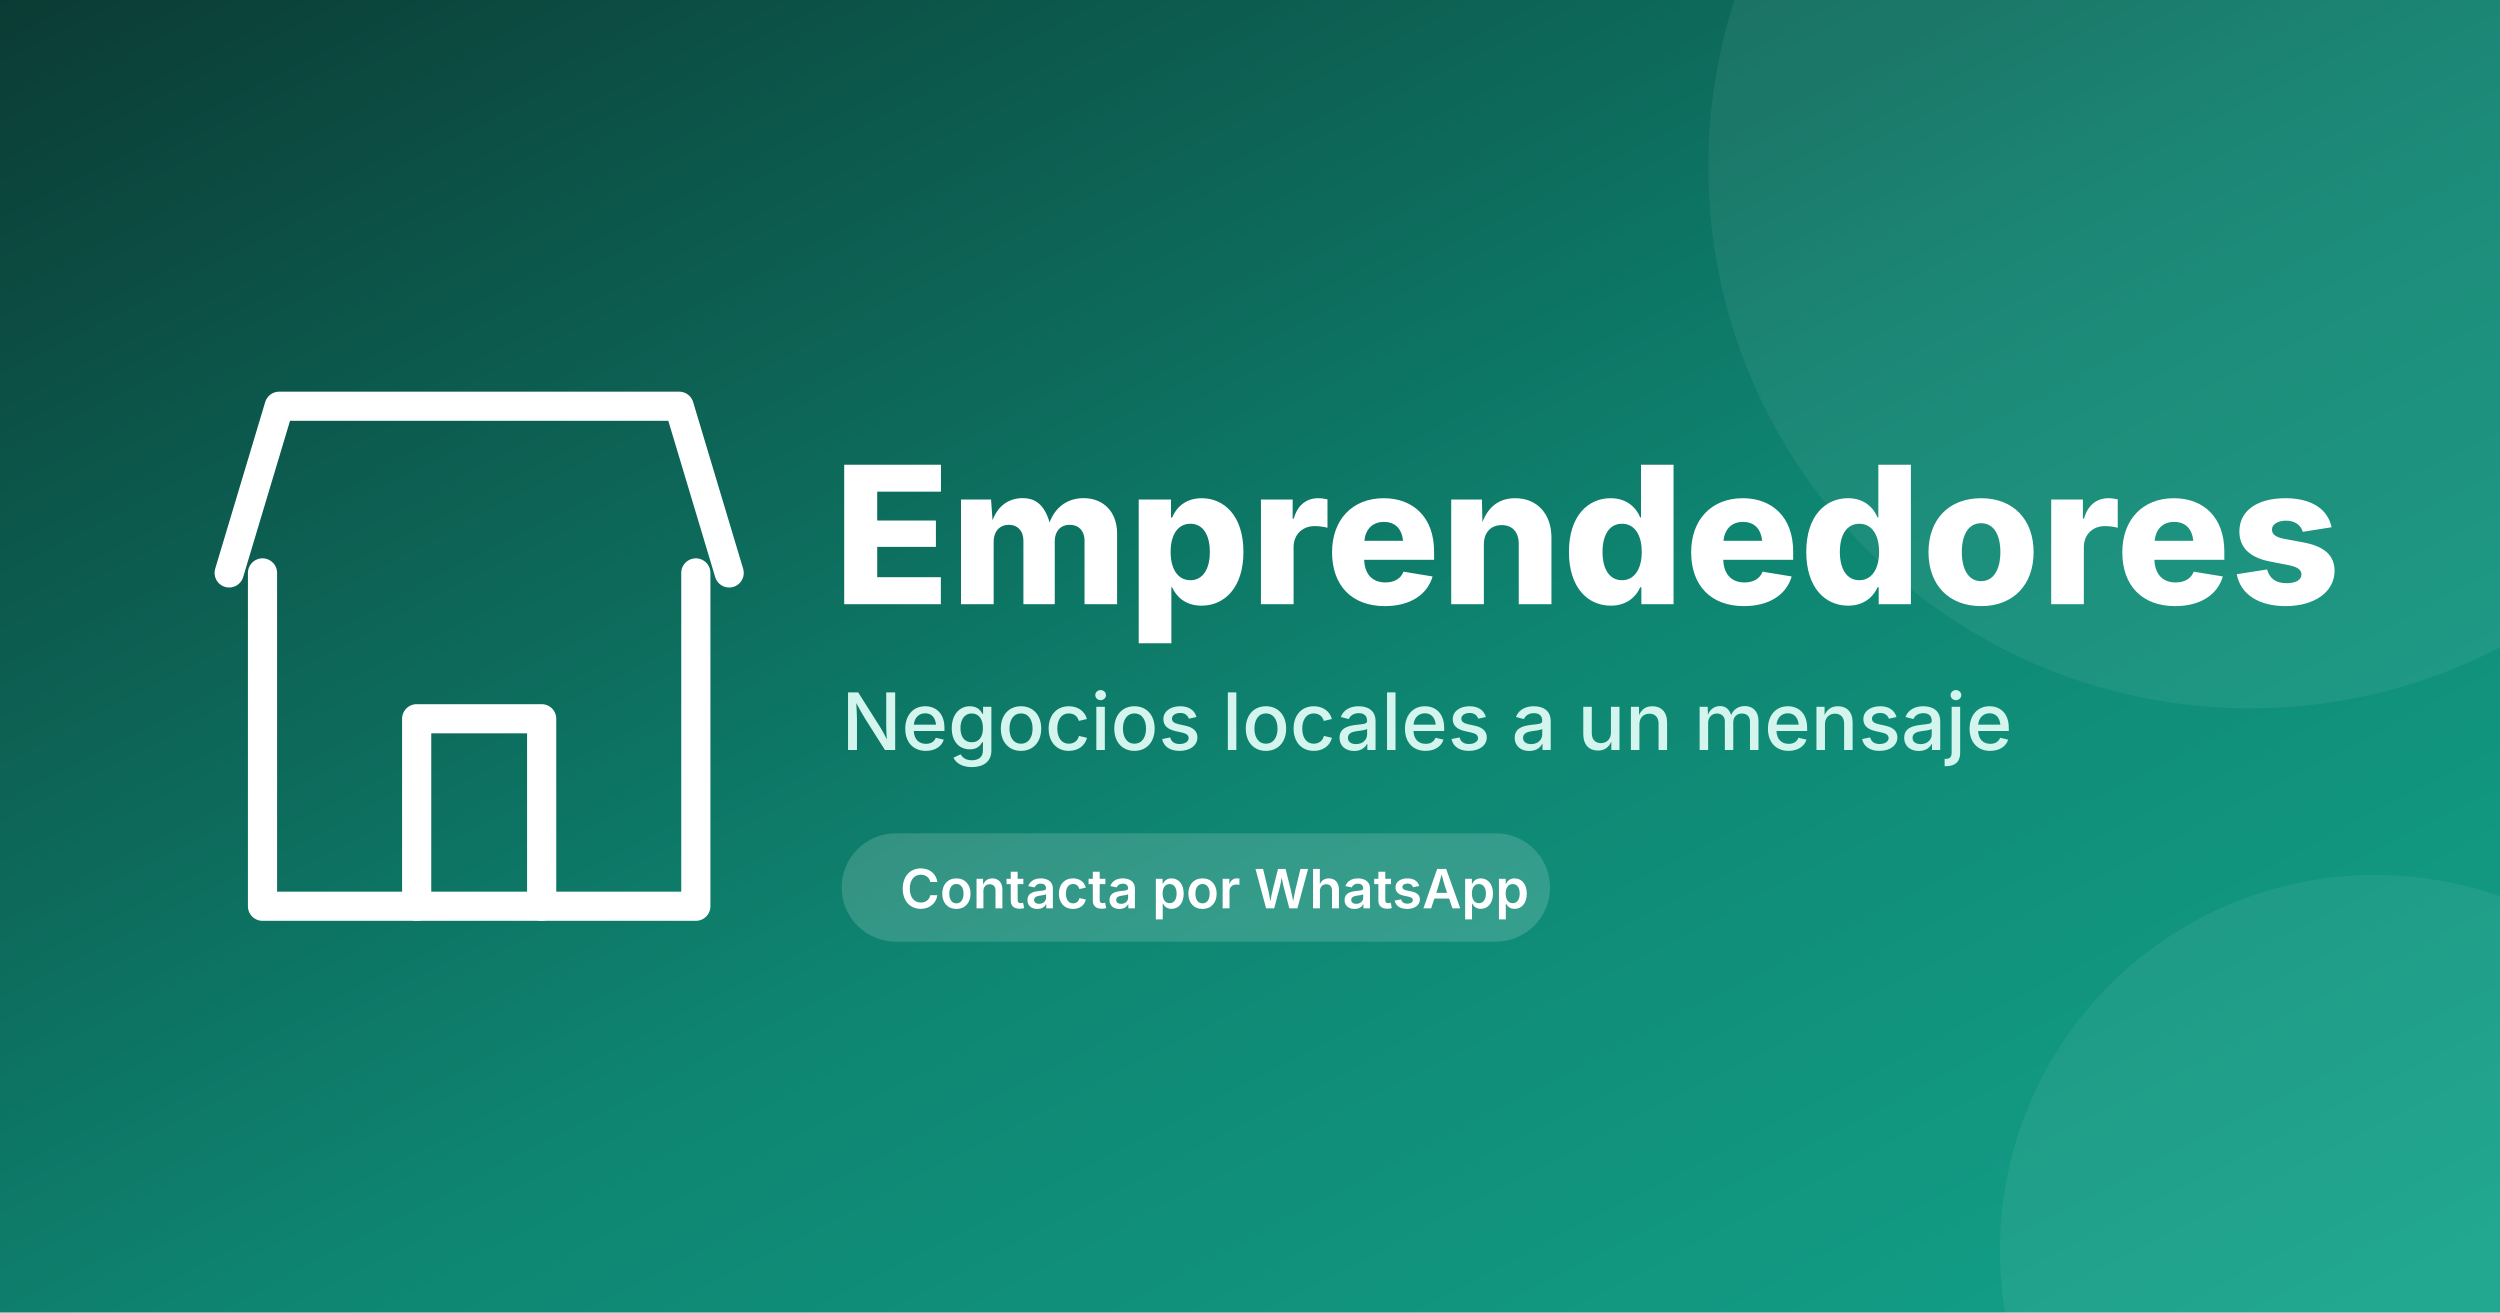
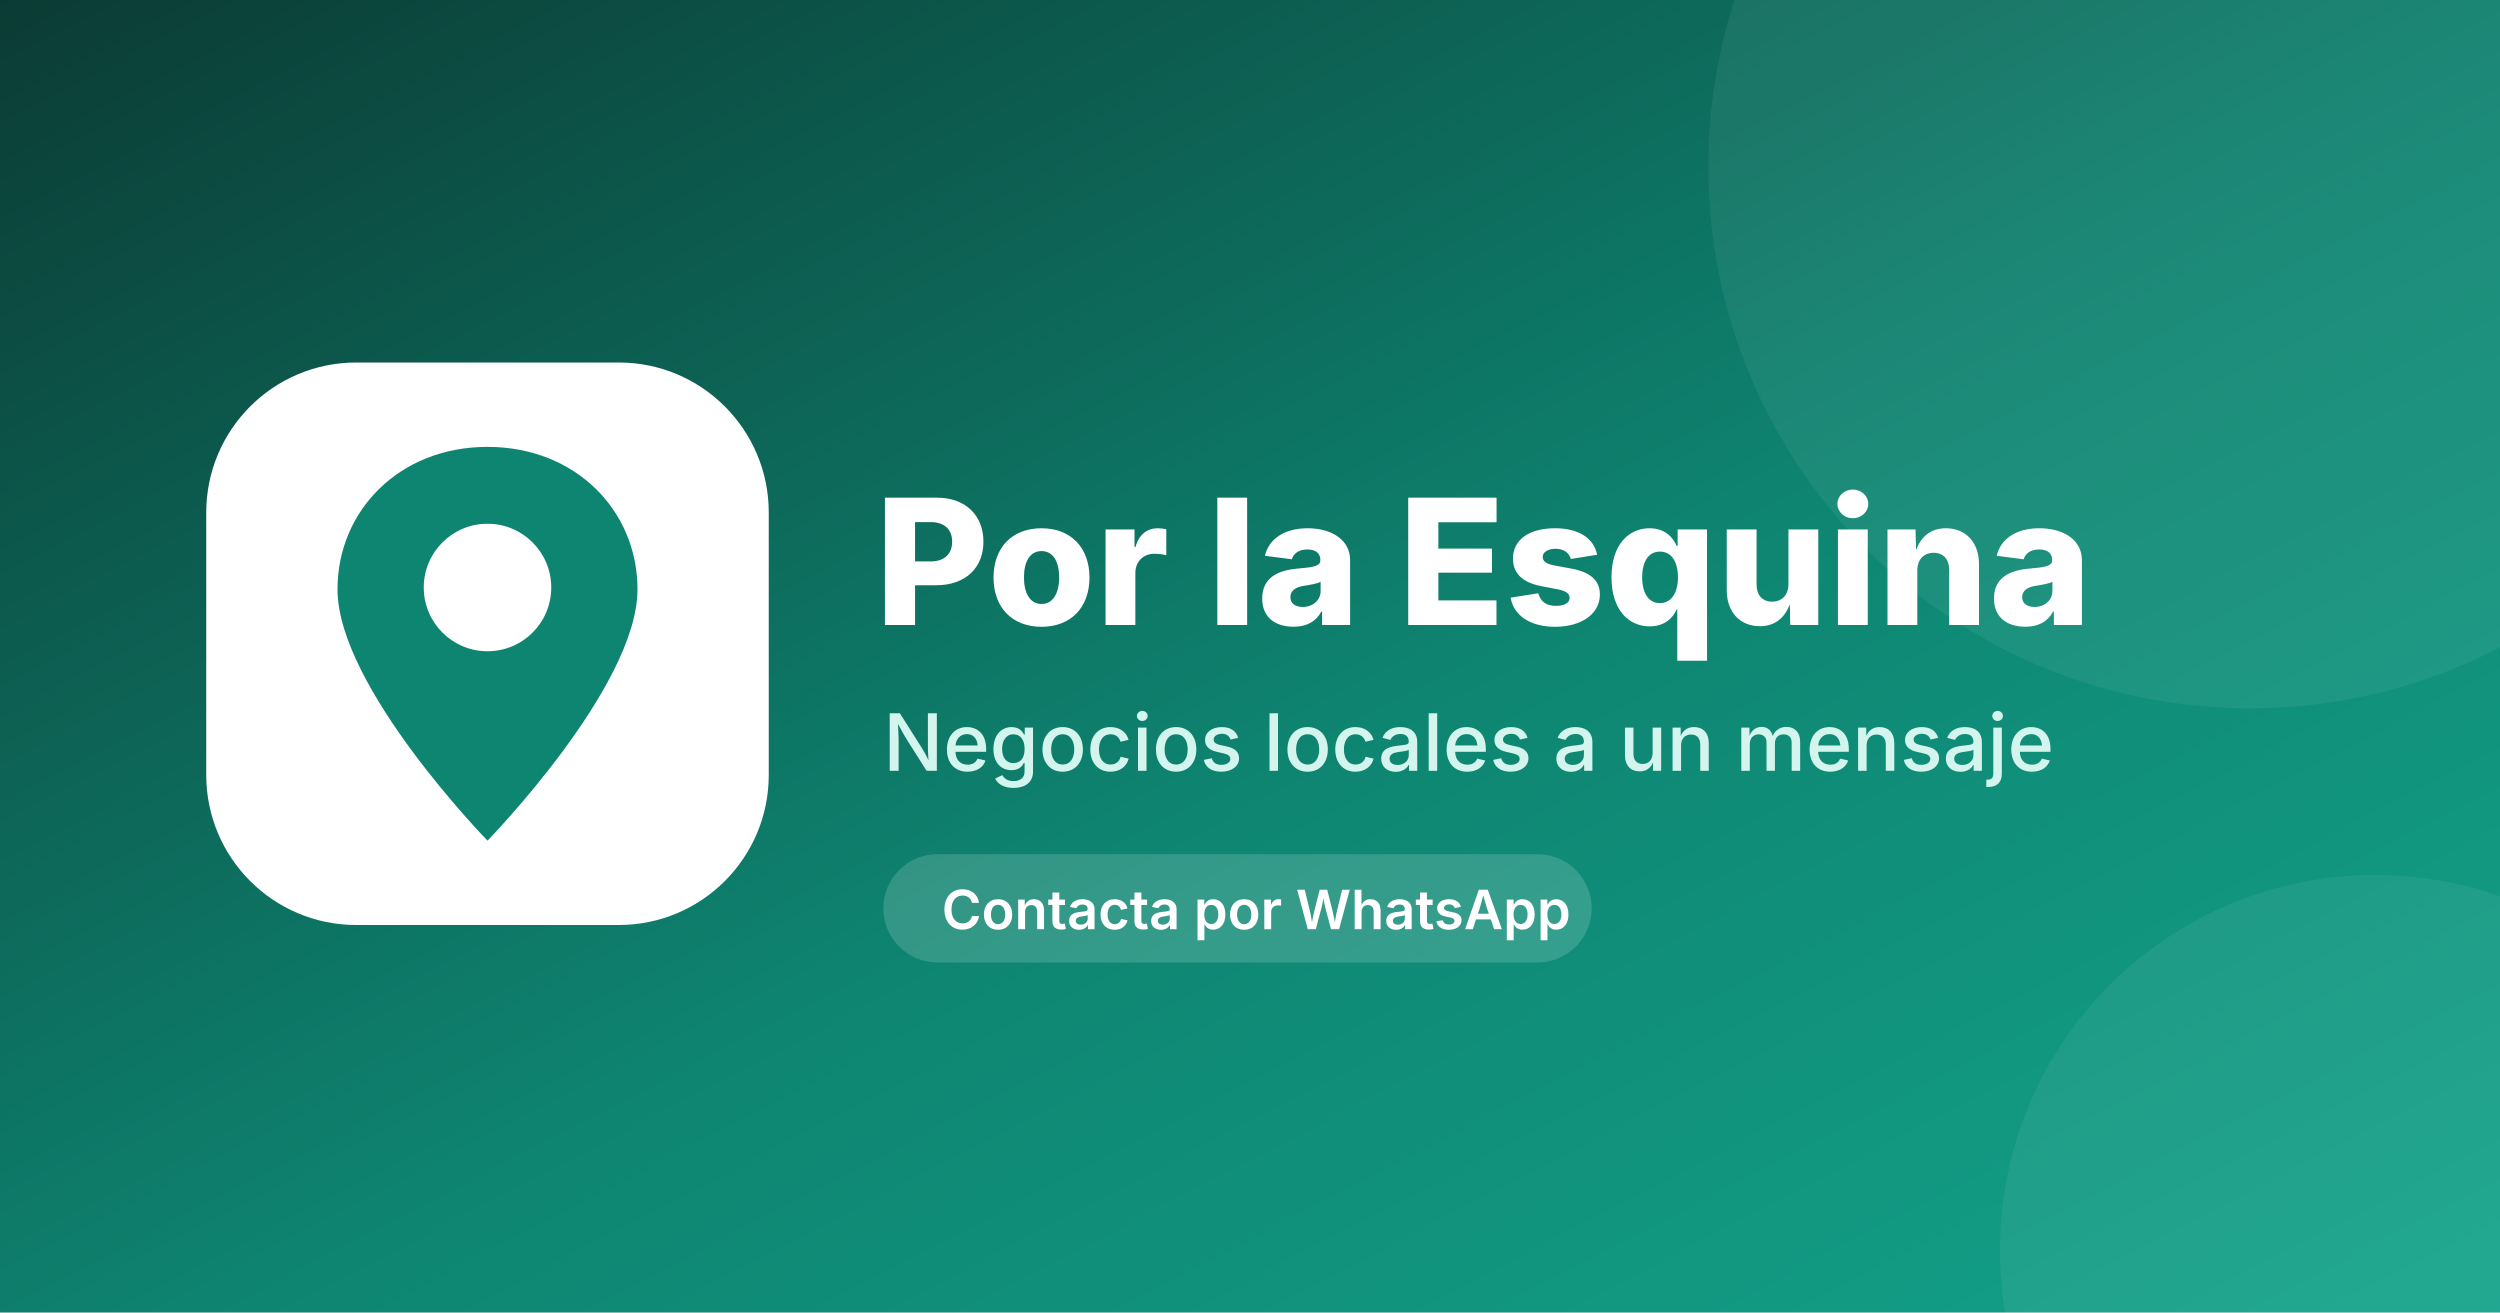
<svg xmlns="http://www.w3.org/2000/svg" width="1200" height="630" viewBox="0 0 1200 630">
  <defs>
    <linearGradient id="g" x1="0" y1="0" x2="1" y2="1">
      <stop offset="0" stop-color="#0b3b34" />
      <stop offset="0.55" stop-color="#0e8571" />
      <stop offset="1" stop-color="#14a38b" />
    </linearGradient>
  </defs>
  <rect width="1200" height="630" fill="url(#g)" />
  <circle cx="1080" cy="80" r="260" fill="#ffffff" fill-opacity="0.06" />
  <circle cx="1140" cy="600" r="180" fill="#ffffff" fill-opacity="0.06" />
-   <g fill="none" stroke="#ffffff" stroke-width="14" stroke-linecap="round" stroke-linejoin="round" transform="translate(110 195)">
-     <path d="M0 80l24-80h192l24 80" />
-     <path d="M16 80v160h208V80" />
-     <path d="M90 240v-90h60v90" />
+   <g transform="translate(90 165) scale(9)">
+     <rect x="1" y="1" width="30" height="30" rx="8" fill="#ffffff" />
+     <path d="M16 5.5c-4.7 0-8 3.4-8 7.6 0 5.2 8 13.4 8 13.4s8-8.2 8-13.4c0-4.2-3.3-7.6-8-7.6z" fill="#0e8571" />
+     <circle cx="16" cy="13" r="3.4" fill="#ffffff" />
  </g>
-   <text x="400" y="290" font-family="Inter, Arial, Helvetica, sans-serif" font-size="92" font-weight="800" fill="#ffffff">Emprendedores</text>
-   <text x="404" y="360" font-family="Inter, Arial, Helvetica, sans-serif" font-size="38" font-weight="500" fill="#d3f5ee">Negocios locales a un mensaje</text>
-   <rect x="404" y="400" width="340" height="52" rx="26" fill="#ffffff" fill-opacity="0.16" />
-   <text x="432" y="436" font-family="Inter, Arial, Helvetica, sans-serif" font-size="26" font-weight="600" fill="#ffffff">Contacta por WhatsApp</text>
+   <text id="brand-name" x="420" y="300" font-family="Inter, Arial, Helvetica, sans-serif" font-size="84" font-weight="800" fill="#ffffff">Por la Esquina</text>
+   <text id="brand-tagline" x="424" y="370" font-family="Inter, Arial, Helvetica, sans-serif" font-size="38" font-weight="500" fill="#d3f5ee">Negocios locales a un mensaje</text>
+   <rect x="424" y="410" width="340" height="52" rx="26" fill="#ffffff" fill-opacity="0.16" />
+   <text x="452" y="446" font-family="Inter, Arial, Helvetica, sans-serif" font-size="26" font-weight="600" fill="#ffffff">Contacta por WhatsApp</text>
</svg>
